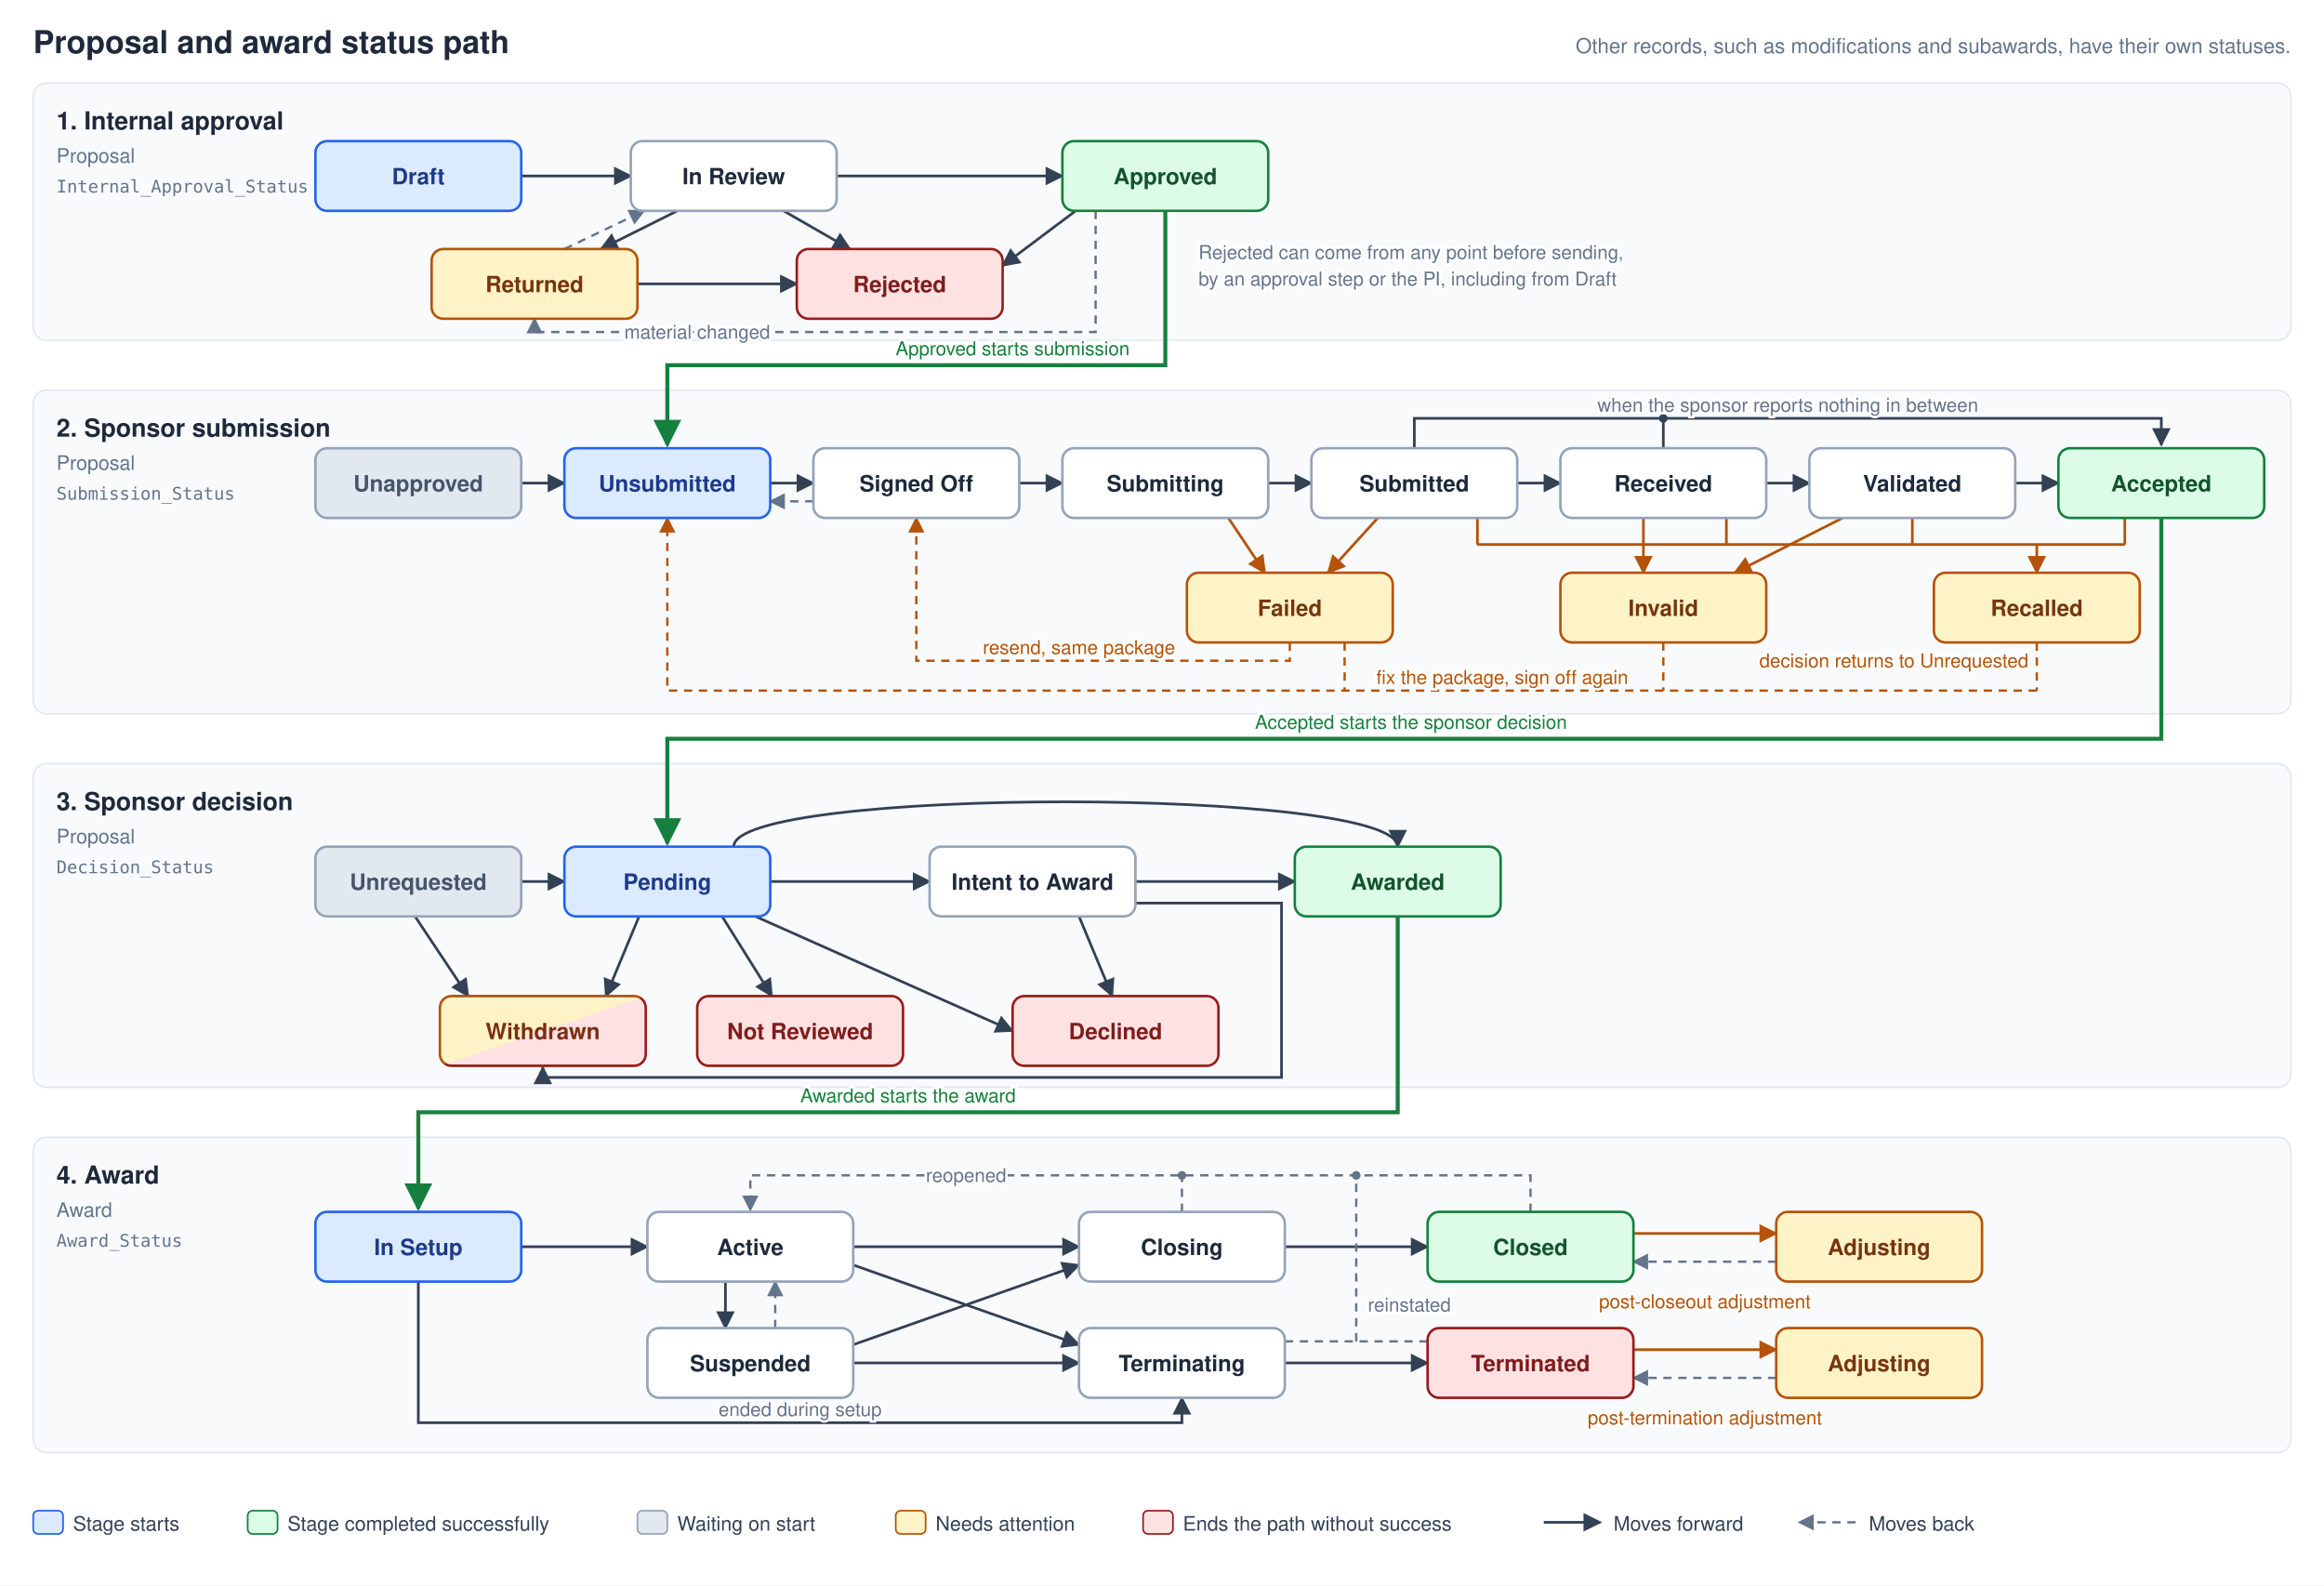
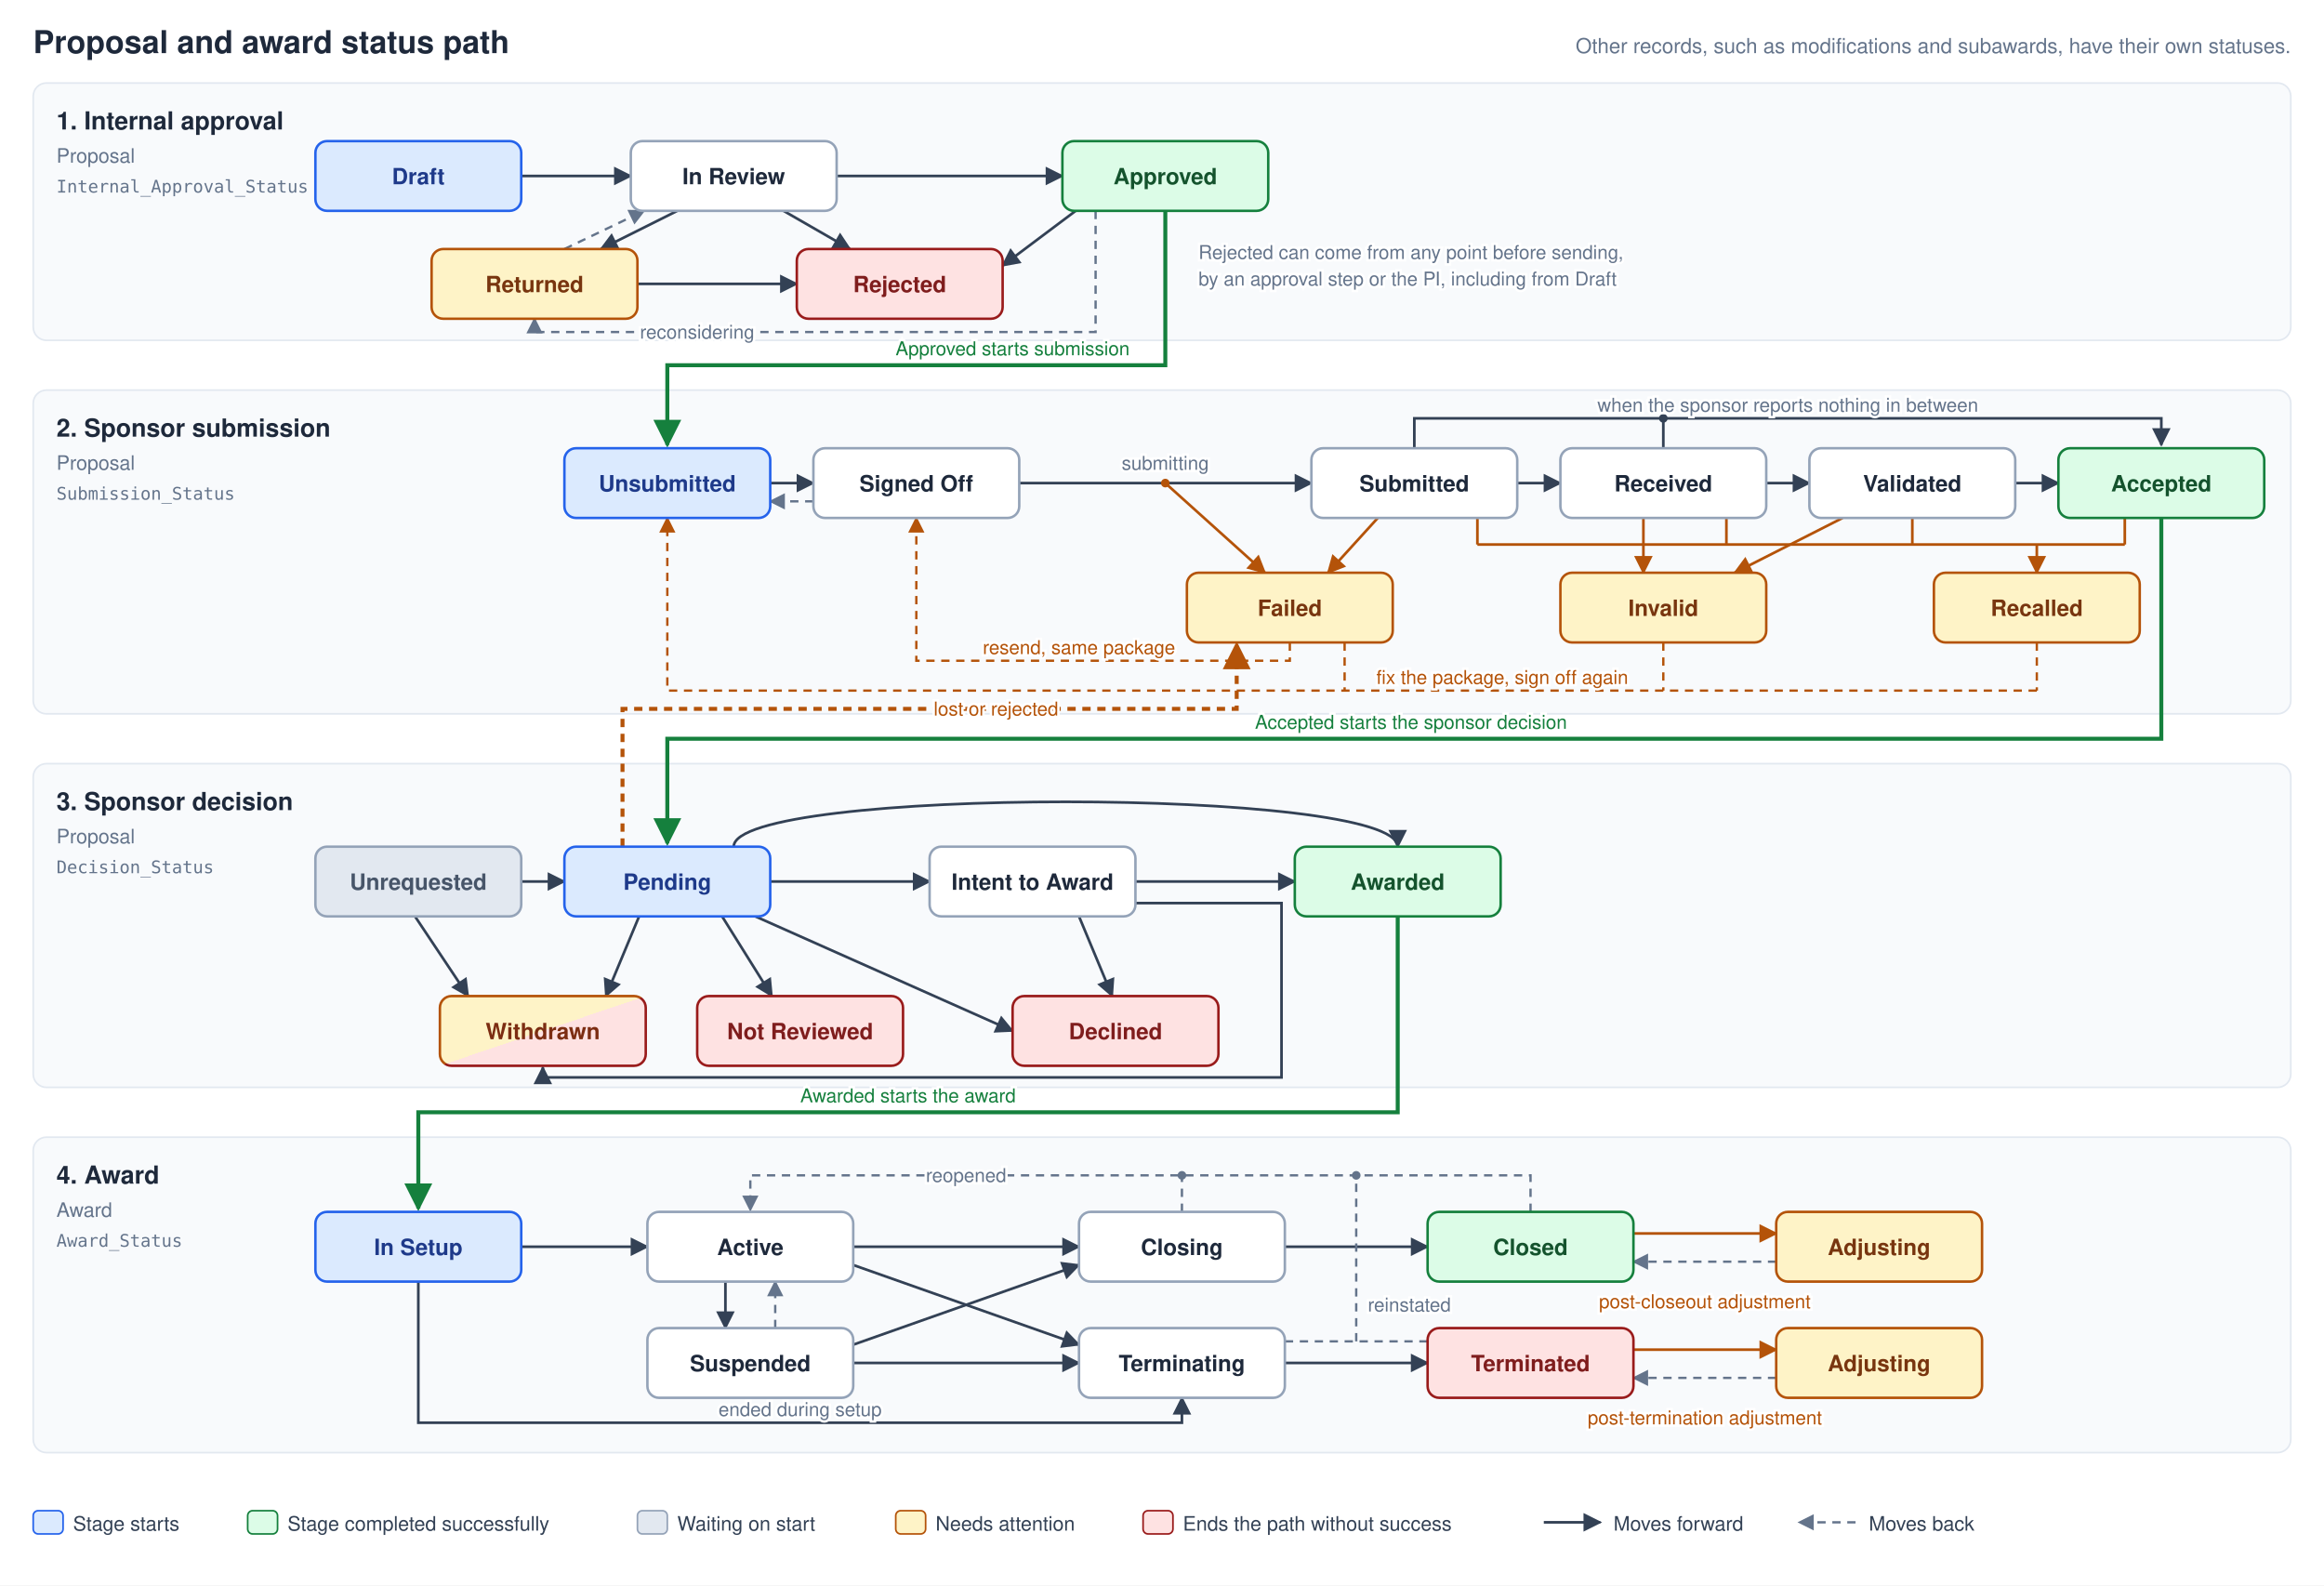
<svg xmlns="http://www.w3.org/2000/svg" viewBox="0 0 1400 955" width="1400" height="955" role="img" aria-labelledby="t d" font-family="-apple-system, BlinkMacSystemFont, 'Segoe UI', Helvetica, Arial, sans-serif">
  <defs>
    <marker id="a" viewBox="0 0 10 10" refX="9" refY="5" markerWidth="7" markerHeight="7" orient="auto-start-reverse">
      <path d="M0 0L10 5L0 10z" fill="#334155" />
    </marker>
    <marker id="g" viewBox="0 0 10 10" refX="9" refY="5" markerWidth="7" markerHeight="7" orient="auto-start-reverse">
      <path d="M0 0L10 5L0 10z" fill="#15803d" />
    </marker>
    <marker id="m" viewBox="0 0 10 10" refX="9" refY="5" markerWidth="7" markerHeight="7" orient="auto-start-reverse">
      <path d="M0 0L10 5L0 10z" fill="#b45309" />
    </marker>
    <marker id="b" viewBox="0 0 10 10" refX="9" refY="5" markerWidth="7" markerHeight="7" orient="auto-start-reverse">
      <path d="M0 0L10 5L0 10z" fill="#64748b" />
    </marker>
    <linearGradient id="wf" x1="0" y1="0" x2="1" y2="1">
      <stop offset="0.5" stop-color="#fef3c7" />
      <stop offset="0.5" stop-color="#fee2e2" />
    </linearGradient>
    <linearGradient id="ws" x1="0" y1="0" x2="1" y2="1">
      <stop offset="0.5" stop-color="#b45309" />
      <stop offset="0.5" stop-color="#991b1b" />
    </linearGradient>
  </defs>
  <rect width="1400" height="955" fill="#ffffff" />
  <rect x="20" y="50" width="1360" height="155" rx="8" fill="#f8fafc" stroke="#e2e8f0" />
  <text x="34" y="78" font-size="15" font-weight="700" fill="#1e293b">1. Internal approval</text>
  <text x="34" y="98" font-size="12" fill="#64748b">Proposal</text>
  <text x="34" y="116" font-size="10.5" fill="#64748b" font-family="Menlo, Consolas, monospace">Internal_Approval_Status</text>
  <rect x="20" y="235" width="1360" height="195" rx="8" fill="#f8fafc" stroke="#e2e8f0" />
  <text x="34" y="263" font-size="15" font-weight="700" fill="#1e293b">2. Sponsor submission</text>
  <text x="34" y="283" font-size="12" fill="#64748b">Proposal</text>
  <text x="34" y="301" font-size="10.5" fill="#64748b" font-family="Menlo, Consolas, monospace">Submission_Status</text>
  <rect x="20" y="460" width="1360" height="195" rx="8" fill="#f8fafc" stroke="#e2e8f0" />
  <text x="34" y="488" font-size="15" font-weight="700" fill="#1e293b">3. Sponsor decision</text>
  <text x="34" y="508" font-size="12" fill="#64748b">Proposal</text>
  <text x="34" y="526" font-size="10.5" fill="#64748b" font-family="Menlo, Consolas, monospace">Decision_Status</text>
  <rect x="20" y="685" width="1360" height="190" rx="8" fill="#f8fafc" stroke="#e2e8f0" />
  <text x="34" y="713" font-size="15" font-weight="700" fill="#1e293b">4. Award</text>
  <text x="34" y="733" font-size="12" fill="#64748b">Award</text>
  <text x="34" y="751" font-size="10.5" fill="#64748b" font-family="Menlo, Consolas, monospace">Award_Status</text>
  <text x="20" y="32" font-size="19" font-weight="700" fill="#1e293b">Proposal and award status path</text>
  <text x="1380" y="32" font-size="12.5" fill="#64748b" text-anchor="end">Other records, such as modifications and subawards, have their own statuses.</text>
  <path d="M314 106H380" fill="none" stroke="#334155" stroke-width="1.6" marker-end="url(#a)" />
  <path d="M504 106H640" fill="none" stroke="#334155" stroke-width="1.6" marker-end="url(#a)" />
  <path d="M660 127V200H322V192" fill="none" stroke="#64748b" stroke-width="1.4" stroke-dasharray="5 4" marker-end="url(#b)" />
-   <text x="420" y="204" font-size="11.5" fill="#64748b" text-anchor="middle" paint-order="stroke" stroke="#ffffff" stroke-width="3">material changed</text>
+   <text x="420" y="204" font-size="11.5" fill="#64748b" text-anchor="middle" paint-order="stroke" stroke="#ffffff" stroke-width="3">reconsidering</text>
  <path d="M408 127L362 150" fill="none" stroke="#334155" stroke-width="1.6" marker-end="url(#a)" />
  <path d="M340 150L388 127" fill="none" stroke="#64748b" stroke-width="1.4" stroke-dasharray="5 4" marker-end="url(#b)" />
  <path d="M472 127L512 150" fill="none" stroke="#334155" stroke-width="1.6" marker-end="url(#a)" />
  <path d="M384 171H480" fill="none" stroke="#334155" stroke-width="1.6" marker-end="url(#a)" />
  <path d="M648 127L604 160" fill="none" stroke="#334155" stroke-width="1.6" marker-end="url(#a)" />
  <text x="722" y="156" font-size="11.5" fill="#64748b" text-anchor="start" paint-order="stroke" stroke="#ffffff" stroke-width="3">Rejected can come from any point before sending,</text>
  <text x="722" y="172" font-size="11.5" fill="#64748b" text-anchor="start" paint-order="stroke" stroke="#ffffff" stroke-width="3">by an approval step or the PI, including from Draft</text>
  <path d="M702 127V220H402V268" fill="none" stroke="#15803d" stroke-width="2.4" marker-end="url(#g)" />
  <text x="610" y="214" font-size="11.5" fill="#15803d" text-anchor="middle" paint-order="stroke" stroke="#ffffff" stroke-width="3">Approved starts submission</text>
-   <path d="M314 291H340" fill="none" stroke="#334155" stroke-width="1.6" marker-end="url(#a)" />
  <path d="M464 291H490" fill="none" stroke="#334155" stroke-width="1.6" marker-end="url(#a)" />
-   <path d="M614 291H640" fill="none" stroke="#334155" stroke-width="1.6" marker-end="url(#a)" />
-   <path d="M764 291H790" fill="none" stroke="#334155" stroke-width="1.6" marker-end="url(#a)" />
+   <path d="M614 291H790" fill="none" stroke="#334155" stroke-width="1.6" marker-end="url(#a)" />
  <path d="M914 291H940" fill="none" stroke="#334155" stroke-width="1.6" marker-end="url(#a)" />
  <path d="M1064 291H1090" fill="none" stroke="#334155" stroke-width="1.6" marker-end="url(#a)" />
  <path d="M1214 291H1240" fill="none" stroke="#334155" stroke-width="1.6" marker-end="url(#a)" />
-   <path d="M740 312L762 345" fill="none" stroke="#b45309" stroke-width="1.6" marker-end="url(#m)" />
+   <circle cx="702" cy="291" r="2.6" fill="#b45309" />
+   <path d="M702 291L762 345" fill="none" stroke="#b45309" stroke-width="1.6" marker-end="url(#m)" />
+   <text x="702" y="283" font-size="11.5" fill="#64748b" text-anchor="middle" paint-order="stroke" stroke="#ffffff" stroke-width="3">submitting</text>
  <path d="M830 312L800 345" fill="none" stroke="#b45309" stroke-width="1.6" marker-end="url(#m)" />
  <path d="M990 312V345" fill="none" stroke="#b45309" stroke-width="1.6" marker-end="url(#m)" />
  <path d="M890 312V328" fill="none" stroke="#b45309" stroke-width="1.6" />
  <path d="M1040 312V328" fill="none" stroke="#b45309" stroke-width="1.6" />
  <path d="M1152 312V328" fill="none" stroke="#b45309" stroke-width="1.6" />
  <path d="M1280 312V328" fill="none" stroke="#b45309" stroke-width="1.6" />
  <path d="M890 328H1280" fill="none" stroke="#b45309" stroke-width="1.6" />
  <path d="M1227 328V345" fill="none" stroke="#b45309" stroke-width="1.6" marker-end="url(#m)" />
-   <text x="1222" y="402" font-size="11.5" fill="#b45309" text-anchor="end" paint-order="stroke" stroke="#ffffff" stroke-width="3">decision returns to Unrequested</text>
  <path d="M490 302H464" fill="none" stroke="#64748b" stroke-width="1.4" stroke-dasharray="5 4" marker-end="url(#b)" />
  <path d="M1110 312L1045 345" fill="none" stroke="#b45309" stroke-width="1.6" marker-end="url(#m)" />
  <path d="M852 270V252H1302V268" fill="none" stroke="#334155" stroke-width="1.6" marker-end="url(#a)" />
  <path d="M1002 270V252" fill="none" stroke="#334155" stroke-width="1.6" />
  <circle cx="1002" cy="252" r="2.6" fill="#334155" />
  <text x="1077" y="248" font-size="11.5" fill="#64748b" text-anchor="middle" paint-order="stroke" stroke="#ffffff" stroke-width="3">when the sponsor reports nothing in between</text>
  <path d="M777 387V398H552V312" fill="none" stroke="#b45309" stroke-width="1.4" stroke-dasharray="5 4" marker-end="url(#m)" />
  <text x="650" y="394" font-size="11.5" fill="#b45309" text-anchor="middle" paint-order="stroke" stroke="#ffffff" stroke-width="3">resend, same package</text>
  <path d="M810 387V416M1002 387V416M1227 387V416" fill="none" stroke="#b45309" stroke-width="1.4" stroke-dasharray="5 4" />
  <path d="M1227 416H402V312" fill="none" stroke="#b45309" stroke-width="1.4" stroke-dasharray="5 4" marker-end="url(#m)" />
  <text x="905" y="412" font-size="11.5" fill="#b45309" text-anchor="middle" paint-order="stroke" stroke="#ffffff" stroke-width="3">fix the package, sign off again</text>
  <path d="M1302 312V445H402V508" fill="none" stroke="#15803d" stroke-width="2.4" marker-end="url(#g)" />
  <text x="850" y="439" font-size="11.5" fill="#15803d" text-anchor="middle" paint-order="stroke" stroke="#ffffff" stroke-width="3">Accepted starts the sponsor decision</text>
  <path d="M314 531H340" fill="none" stroke="#334155" stroke-width="1.6" marker-end="url(#a)" />
  <path d="M464 531H560" fill="none" stroke="#334155" stroke-width="1.6" marker-end="url(#a)" />
  <path d="M684 531H780" fill="none" stroke="#334155" stroke-width="1.6" marker-end="url(#a)" />
  <path d="M442 510C442 474 842 474 842 510" fill="none" stroke="#334155" stroke-width="1.6" marker-end="url(#a)" />
  <path d="M250 552L282 600" fill="none" stroke="#334155" stroke-width="1.6" marker-end="url(#a)" />
  <path d="M385 552L365 600" fill="none" stroke="#334155" stroke-width="1.6" marker-end="url(#a)" />
  <path d="M435 552L465 600" fill="none" stroke="#334155" stroke-width="1.6" marker-end="url(#a)" />
  <path d="M455 552L610 621" fill="none" stroke="#334155" stroke-width="1.6" marker-end="url(#a)" />
  <path d="M684 544H772V649H327V643" fill="none" stroke="#334155" stroke-width="1.6" marker-end="url(#a)" />
  <path d="M650 552L670 600" fill="none" stroke="#334155" stroke-width="1.6" marker-end="url(#a)" />
  <path d="M842 552V670H252V728" fill="none" stroke="#15803d" stroke-width="2.4" marker-end="url(#g)" />
  <text x="547" y="664" font-size="11.5" fill="#15803d" text-anchor="middle" paint-order="stroke" stroke="#ffffff" stroke-width="3">Awarded starts the award</text>
+   <path d="M375 510V427H745V388" fill="none" stroke="#b45309" stroke-width="2.4" stroke-dasharray="5 4" marker-end="url(#m)" />
+   <text x="600" y="431" font-size="11.5" fill="#b45309" text-anchor="middle" paint-order="stroke" stroke="#ffffff" stroke-width="3">lost or rejected</text>
  <text x="1027" y="788" font-size="11.5" fill="#b45309" text-anchor="middle" paint-order="stroke" stroke="#ffffff" stroke-width="3">post-closeout adjustment</text>
  <path d="M984 743H1070" fill="none" stroke="#b45309" stroke-width="1.6" marker-end="url(#m)" />
  <path d="M1070 760H984" fill="none" stroke="#64748b" stroke-width="1.4" stroke-dasharray="5 4" marker-end="url(#b)" />
  <path d="M314 751H390" fill="none" stroke="#334155" stroke-width="1.6" marker-end="url(#a)" />
  <path d="M514 751H650" fill="none" stroke="#334155" stroke-width="1.6" marker-end="url(#a)" />
  <path d="M514 810L650 762" fill="none" stroke="#334155" stroke-width="1.6" marker-end="url(#a)" />
  <path d="M514 762L650 810" fill="none" stroke="#334155" stroke-width="1.6" marker-end="url(#a)" />
  <path d="M774 751H860" fill="none" stroke="#334155" stroke-width="1.6" marker-end="url(#a)" />
  <path d="M922 730V708H452V729" fill="none" stroke="#64748b" stroke-width="1.4" stroke-dasharray="5 4" marker-end="url(#b)" />
  <path d="M712 730V708" fill="none" stroke="#64748b" stroke-width="1.4" stroke-dasharray="5 4" />
  <text x="582" y="712" font-size="11.5" fill="#64748b" text-anchor="middle" paint-order="stroke" stroke="#ffffff" stroke-width="3">reopened</text>
  <path d="M774 808H860" fill="none" stroke="#64748b" stroke-width="1.4" stroke-dasharray="5 4" />
  <path d="M817 808V708" fill="none" stroke="#64748b" stroke-width="1.4" stroke-dasharray="5 4" />
  <circle cx="817" cy="708" r="2.6" fill="#64748b" />
  <circle cx="712" cy="708" r="2.6" fill="#64748b" />
  <text x="824" y="790" font-size="11.5" fill="#64748b" text-anchor="start" paint-order="stroke" stroke="#ffffff" stroke-width="3">reinstated</text>
  <text x="1027" y="858" font-size="11.5" fill="#b45309" text-anchor="middle" paint-order="stroke" stroke="#ffffff" stroke-width="3">post-termination adjustment</text>
  <path d="M984 813H1070" fill="none" stroke="#b45309" stroke-width="1.6" marker-end="url(#m)" />
  <path d="M1070 830H984" fill="none" stroke="#64748b" stroke-width="1.4" stroke-dasharray="5 4" marker-end="url(#b)" />
  <path d="M437 772V800" fill="none" stroke="#334155" stroke-width="1.6" marker-end="url(#a)" />
  <path d="M467 800V772" fill="none" stroke="#64748b" stroke-width="1.4" stroke-dasharray="5 4" marker-end="url(#b)" />
  <path d="M514 821H650" fill="none" stroke="#334155" stroke-width="1.6" marker-end="url(#a)" />
  <path d="M774 821H860" fill="none" stroke="#334155" stroke-width="1.6" marker-end="url(#a)" />
  <path d="M252 772V857H712V842" fill="none" stroke="#334155" stroke-width="1.6" marker-end="url(#a)" />
  <text x="482" y="853" font-size="11.5" fill="#64748b" text-anchor="middle" paint-order="stroke" stroke="#ffffff" stroke-width="3">ended during setup</text>
  <rect x="190" y="85" width="124" height="42" rx="7" fill="#dbeafe" stroke="#2563eb" stroke-width="1.5" />
  <text x="252.0" y="111" font-size="13.5" font-weight="600" fill="#1e3a8a" text-anchor="middle">Draft</text>
  <rect x="380" y="85" width="124" height="42" rx="7" fill="#ffffff" stroke="#94a3b8" stroke-width="1.5" />
  <text x="442.0" y="111" font-size="13.5" font-weight="600" fill="#1e293b" text-anchor="middle">In Review</text>
  <rect x="640" y="85" width="124" height="42" rx="7" fill="#dcfce7" stroke="#15803d" stroke-width="1.5" />
  <text x="702.0" y="111" font-size="13.5" font-weight="600" fill="#14532d" text-anchor="middle">Approved</text>
  <rect x="260" y="150" width="124" height="42" rx="7" fill="#fef3c7" stroke="#b45309" stroke-width="1.5" />
  <text x="322.0" y="176" font-size="13.5" font-weight="600" fill="#78350f" text-anchor="middle">Returned</text>
  <rect x="480" y="150" width="124" height="42" rx="7" fill="#fee2e2" stroke="#991b1b" stroke-width="1.5" />
  <text x="542.0" y="176" font-size="13.5" font-weight="600" fill="#7f1d1d" text-anchor="middle">Rejected</text>
-   <rect x="190" y="270" width="124" height="42" rx="7" fill="#e2e8f0" stroke="#94a3b8" stroke-width="1.5" />
-   <text x="252.0" y="296" font-size="13.5" font-weight="600" fill="#475569" text-anchor="middle">Unapproved</text>
  <rect x="340" y="270" width="124" height="42" rx="7" fill="#dbeafe" stroke="#2563eb" stroke-width="1.5" />
  <text x="402.0" y="296" font-size="13.5" font-weight="600" fill="#1e3a8a" text-anchor="middle">Unsubmitted</text>
  <rect x="490" y="270" width="124" height="42" rx="7" fill="#ffffff" stroke="#94a3b8" stroke-width="1.5" />
  <text x="552.0" y="296" font-size="13.5" font-weight="600" fill="#1e293b" text-anchor="middle">Signed Off</text>
-   <rect x="640" y="270" width="124" height="42" rx="7" fill="#ffffff" stroke="#94a3b8" stroke-width="1.5" />
-   <text x="702.0" y="296" font-size="13.5" font-weight="600" fill="#1e293b" text-anchor="middle">Submitting</text>
  <rect x="790" y="270" width="124" height="42" rx="7" fill="#ffffff" stroke="#94a3b8" stroke-width="1.5" />
  <text x="852.0" y="296" font-size="13.5" font-weight="600" fill="#1e293b" text-anchor="middle">Submitted</text>
  <rect x="940" y="270" width="124" height="42" rx="7" fill="#ffffff" stroke="#94a3b8" stroke-width="1.5" />
  <text x="1002.0" y="296" font-size="13.5" font-weight="600" fill="#1e293b" text-anchor="middle">Received</text>
  <rect x="1090" y="270" width="124" height="42" rx="7" fill="#ffffff" stroke="#94a3b8" stroke-width="1.5" />
  <text x="1152.0" y="296" font-size="13.5" font-weight="600" fill="#1e293b" text-anchor="middle">Validated</text>
  <rect x="1240" y="270" width="124" height="42" rx="7" fill="#dcfce7" stroke="#15803d" stroke-width="1.5" />
  <text x="1302.0" y="296" font-size="13.5" font-weight="600" fill="#14532d" text-anchor="middle">Accepted</text>
  <rect x="715" y="345" width="124" height="42" rx="7" fill="#fef3c7" stroke="#b45309" stroke-width="1.5" />
  <text x="777.0" y="371" font-size="13.5" font-weight="600" fill="#78350f" text-anchor="middle">Failed</text>
  <rect x="940" y="345" width="124" height="42" rx="7" fill="#fef3c7" stroke="#b45309" stroke-width="1.5" />
  <text x="1002.0" y="371" font-size="13.5" font-weight="600" fill="#78350f" text-anchor="middle">Invalid</text>
  <rect x="1165" y="345" width="124" height="42" rx="7" fill="#fef3c7" stroke="#b45309" stroke-width="1.5" />
  <text x="1227.0" y="371" font-size="13.5" font-weight="600" fill="#78350f" text-anchor="middle">Recalled</text>
  <rect x="190" y="510" width="124" height="42" rx="7" fill="#e2e8f0" stroke="#94a3b8" stroke-width="1.5" />
  <text x="252.0" y="536" font-size="13.5" font-weight="600" fill="#475569" text-anchor="middle">Unrequested</text>
  <rect x="340" y="510" width="124" height="42" rx="7" fill="#dbeafe" stroke="#2563eb" stroke-width="1.5" />
  <text x="402.0" y="536" font-size="13.5" font-weight="600" fill="#1e3a8a" text-anchor="middle">Pending</text>
  <rect x="560" y="510" width="124" height="42" rx="7" fill="#ffffff" stroke="#94a3b8" stroke-width="1.5" />
  <text x="622.0" y="536" font-size="13.5" font-weight="600" fill="#1e293b" text-anchor="middle">Intent to Award</text>
  <rect x="780" y="510" width="124" height="42" rx="7" fill="#dcfce7" stroke="#15803d" stroke-width="1.5" />
  <text x="842.0" y="536" font-size="13.5" font-weight="600" fill="#14532d" text-anchor="middle">Awarded</text>
  <rect x="265" y="600" width="124" height="42" rx="7" fill="url(#wf)" stroke="url(#ws)" stroke-width="1.5" />
  <text x="327.0" y="626" font-size="13.5" font-weight="600" fill="#7c2d12" text-anchor="middle">Withdrawn</text>
  <rect x="420" y="600" width="124" height="42" rx="7" fill="#fee2e2" stroke="#991b1b" stroke-width="1.5" />
  <text x="482.0" y="626" font-size="13.5" font-weight="600" fill="#7f1d1d" text-anchor="middle">Not Reviewed</text>
  <rect x="610" y="600" width="124" height="42" rx="7" fill="#fee2e2" stroke="#991b1b" stroke-width="1.5" />
  <text x="672.0" y="626" font-size="13.5" font-weight="600" fill="#7f1d1d" text-anchor="middle">Declined</text>
  <rect x="190" y="730" width="124" height="42" rx="7" fill="#dbeafe" stroke="#2563eb" stroke-width="1.5" />
  <text x="252.0" y="756" font-size="13.5" font-weight="600" fill="#1e3a8a" text-anchor="middle">In Setup</text>
  <rect x="390" y="730" width="124" height="42" rx="7" fill="#ffffff" stroke="#94a3b8" stroke-width="1.5" />
  <text x="452.0" y="756" font-size="13.5" font-weight="600" fill="#1e293b" text-anchor="middle">Active</text>
  <rect x="650" y="730" width="124" height="42" rx="7" fill="#ffffff" stroke="#94a3b8" stroke-width="1.5" />
  <text x="712.0" y="756" font-size="13.5" font-weight="600" fill="#1e293b" text-anchor="middle">Closing</text>
  <rect x="860" y="730" width="124" height="42" rx="7" fill="#dcfce7" stroke="#15803d" stroke-width="1.5" />
  <text x="922.0" y="756" font-size="13.5" font-weight="600" fill="#14532d" text-anchor="middle">Closed</text>
  <rect x="390" y="800" width="124" height="42" rx="7" fill="#ffffff" stroke="#94a3b8" stroke-width="1.5" />
  <text x="452.0" y="826" font-size="13.5" font-weight="600" fill="#1e293b" text-anchor="middle">Suspended</text>
  <rect x="650" y="800" width="124" height="42" rx="7" fill="#ffffff" stroke="#94a3b8" stroke-width="1.5" />
  <text x="712.0" y="826" font-size="13.5" font-weight="600" fill="#1e293b" text-anchor="middle">Terminating</text>
  <rect x="860" y="800" width="124" height="42" rx="7" fill="#fee2e2" stroke="#991b1b" stroke-width="1.5" />
  <text x="922.0" y="826" font-size="13.5" font-weight="600" fill="#7f1d1d" text-anchor="middle">Terminated</text>
  <rect x="1070" y="730" width="124" height="42" rx="7" fill="#fef3c7" stroke="#b45309" stroke-width="1.5" />
  <text x="1132.0" y="756" font-size="13.5" font-weight="600" fill="#78350f" text-anchor="middle">Adjusting</text>
  <rect x="1070" y="800" width="124" height="42" rx="7" fill="#fef3c7" stroke="#b45309" stroke-width="1.5" />
  <text x="1132.0" y="826" font-size="13.5" font-weight="600" fill="#78350f" text-anchor="middle">Adjusting</text>
  <rect x="20" y="910" width="18" height="14" rx="3" fill="#dbeafe" stroke="#2563eb" />
  <text x="44" y="922" font-size="12" fill="#334155">Stage starts</text>
  <rect x="149.2" y="910" width="18" height="14" rx="3" fill="#dcfce7" stroke="#15803d" />
  <text x="173.2" y="922" font-size="12" fill="#334155">Stage completed successfully</text>
  <rect x="384.0" y="910" width="18" height="14" rx="3" fill="#e2e8f0" stroke="#94a3b8" />
  <text x="408.0" y="922" font-size="12" fill="#334155">Waiting on start</text>
  <rect x="539.6" y="910" width="18" height="14" rx="3" fill="#fef3c7" stroke="#b45309" />
  <text x="563.6" y="922" font-size="12" fill="#334155">Needs attention</text>
  <rect x="688.6" y="910" width="18" height="14" rx="3" fill="#fee2e2" stroke="#991b1b" />
  <text x="712.6" y="922" font-size="12" fill="#334155">Ends the path without success</text>
  <path d="M930.0 917H964.0" stroke="#334155" stroke-width="1.6" marker-end="url(#a)" />
  <text x="972.0" y="922" font-size="12" fill="#334155">Moves forward</text>
  <path d="M1117.8 917H1083.8" stroke="#64748b" stroke-width="1.4" stroke-dasharray="5 4" marker-end="url(#b)" />
  <text x="1125.8" y="922" font-size="12" fill="#334155">Moves back</text>
</svg>
